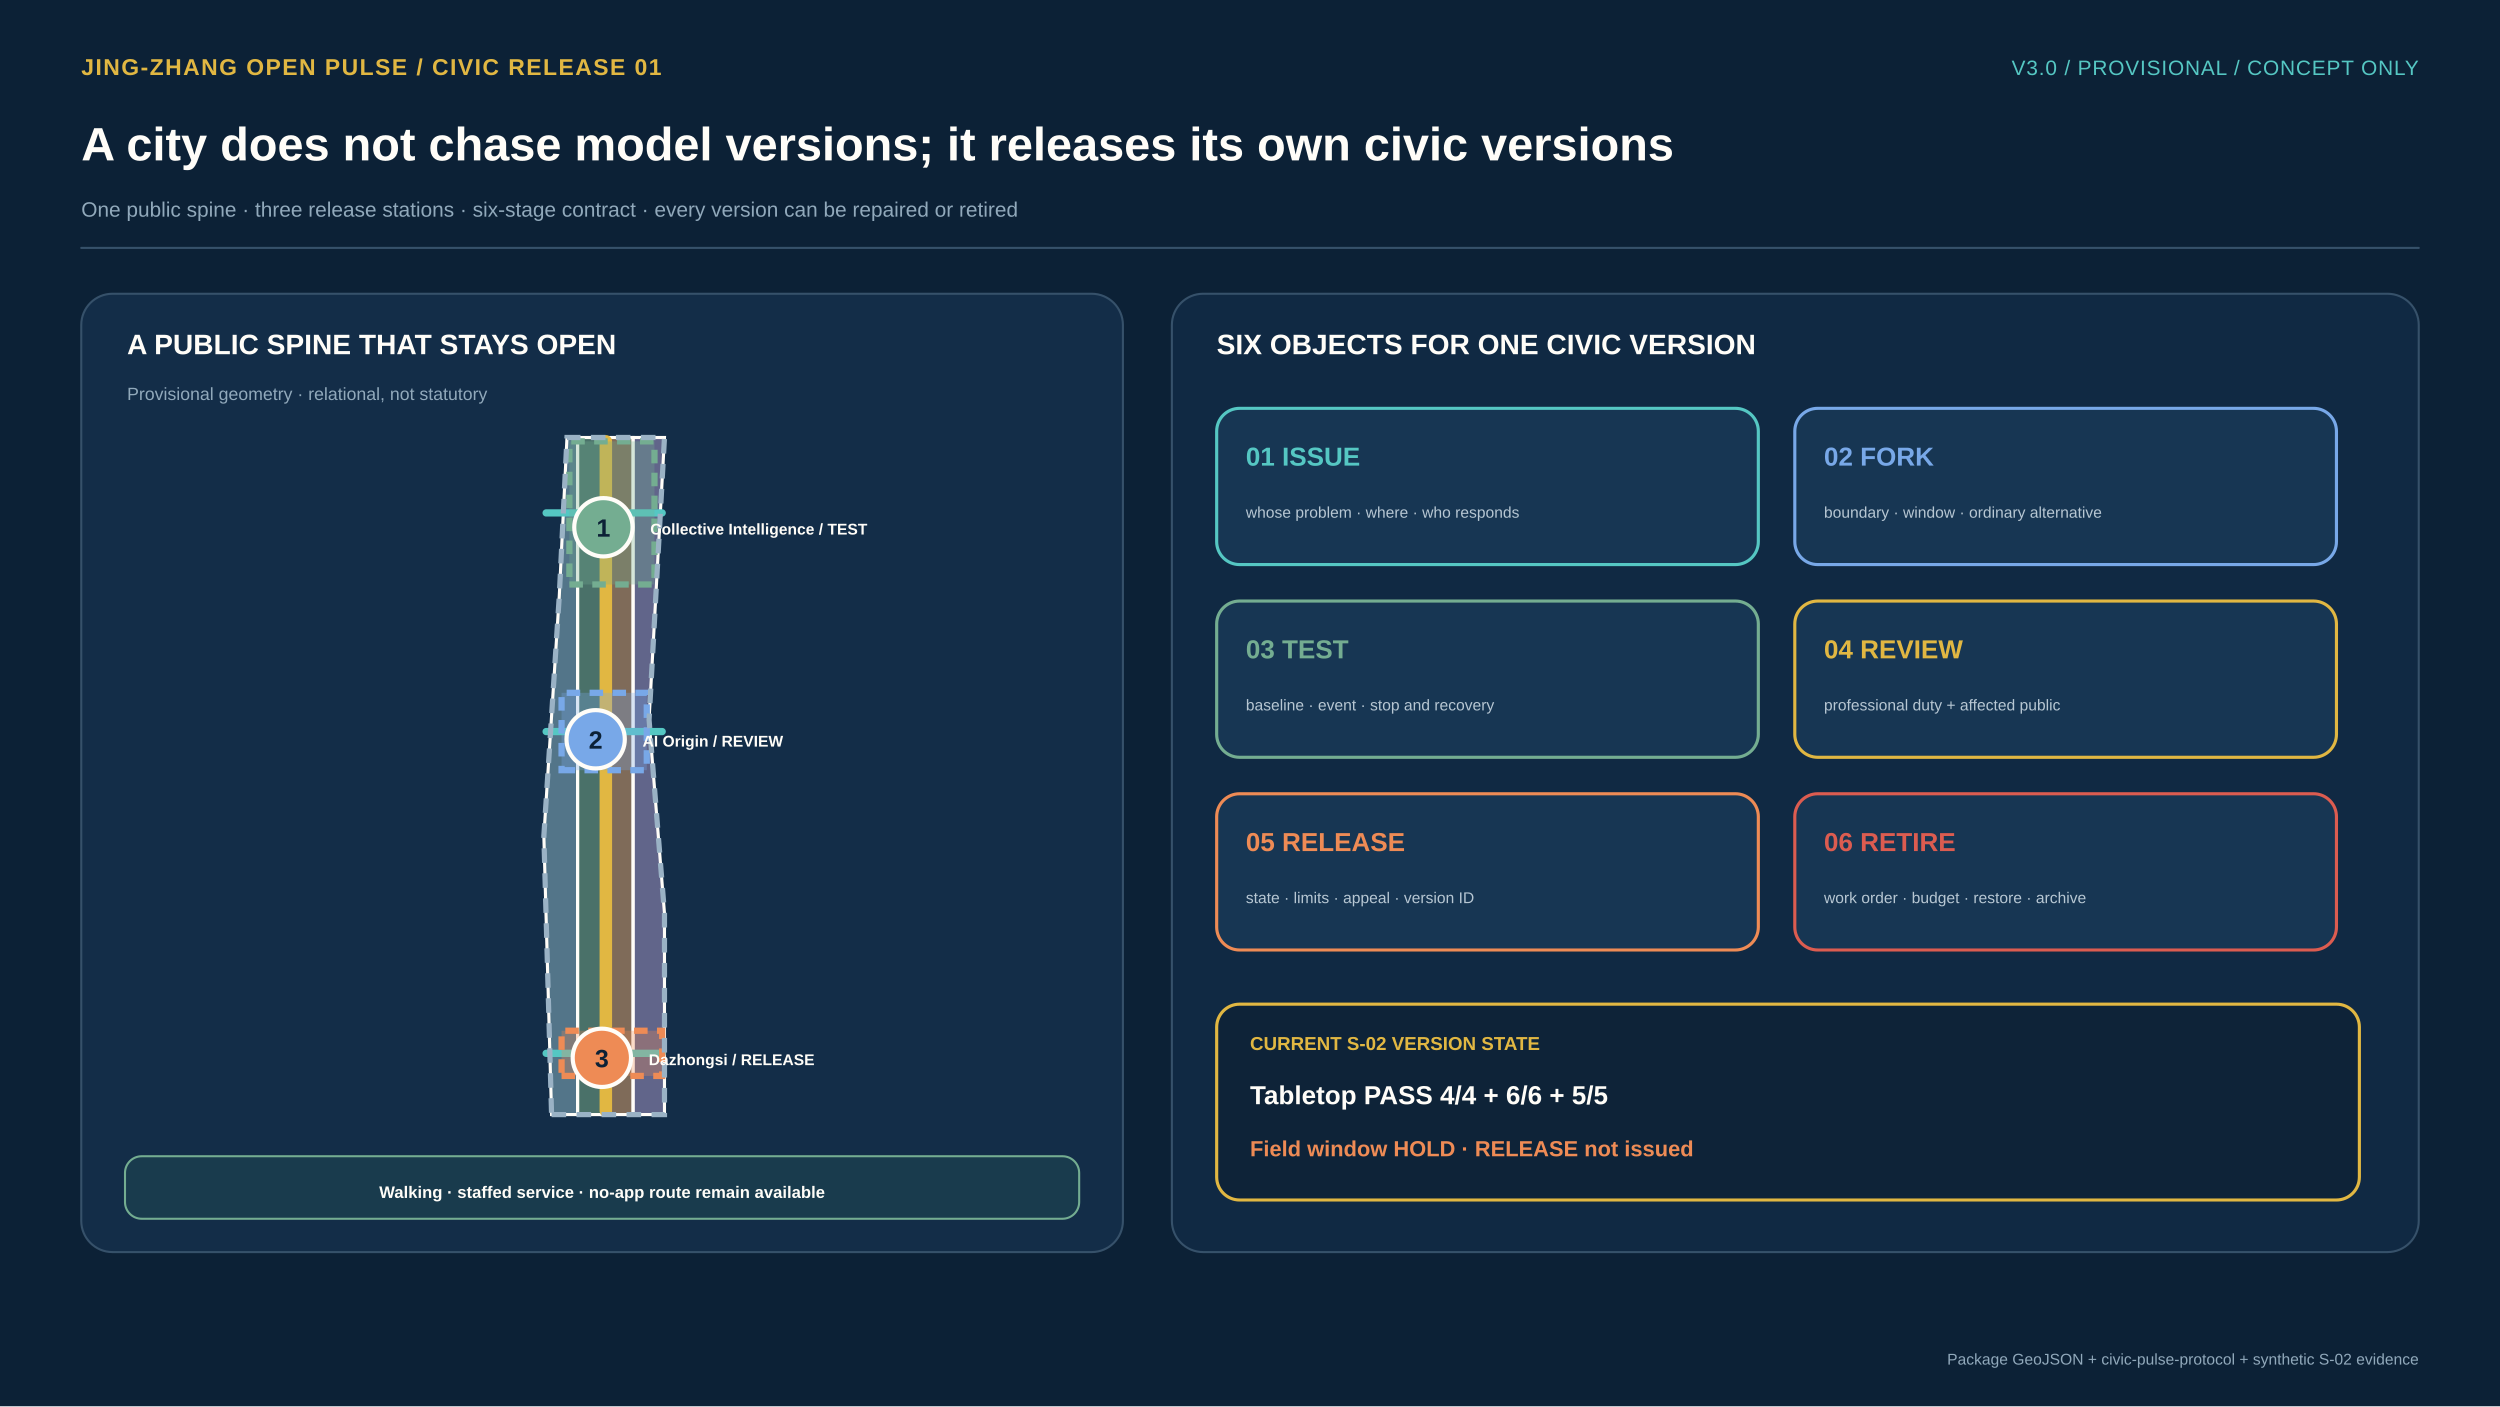
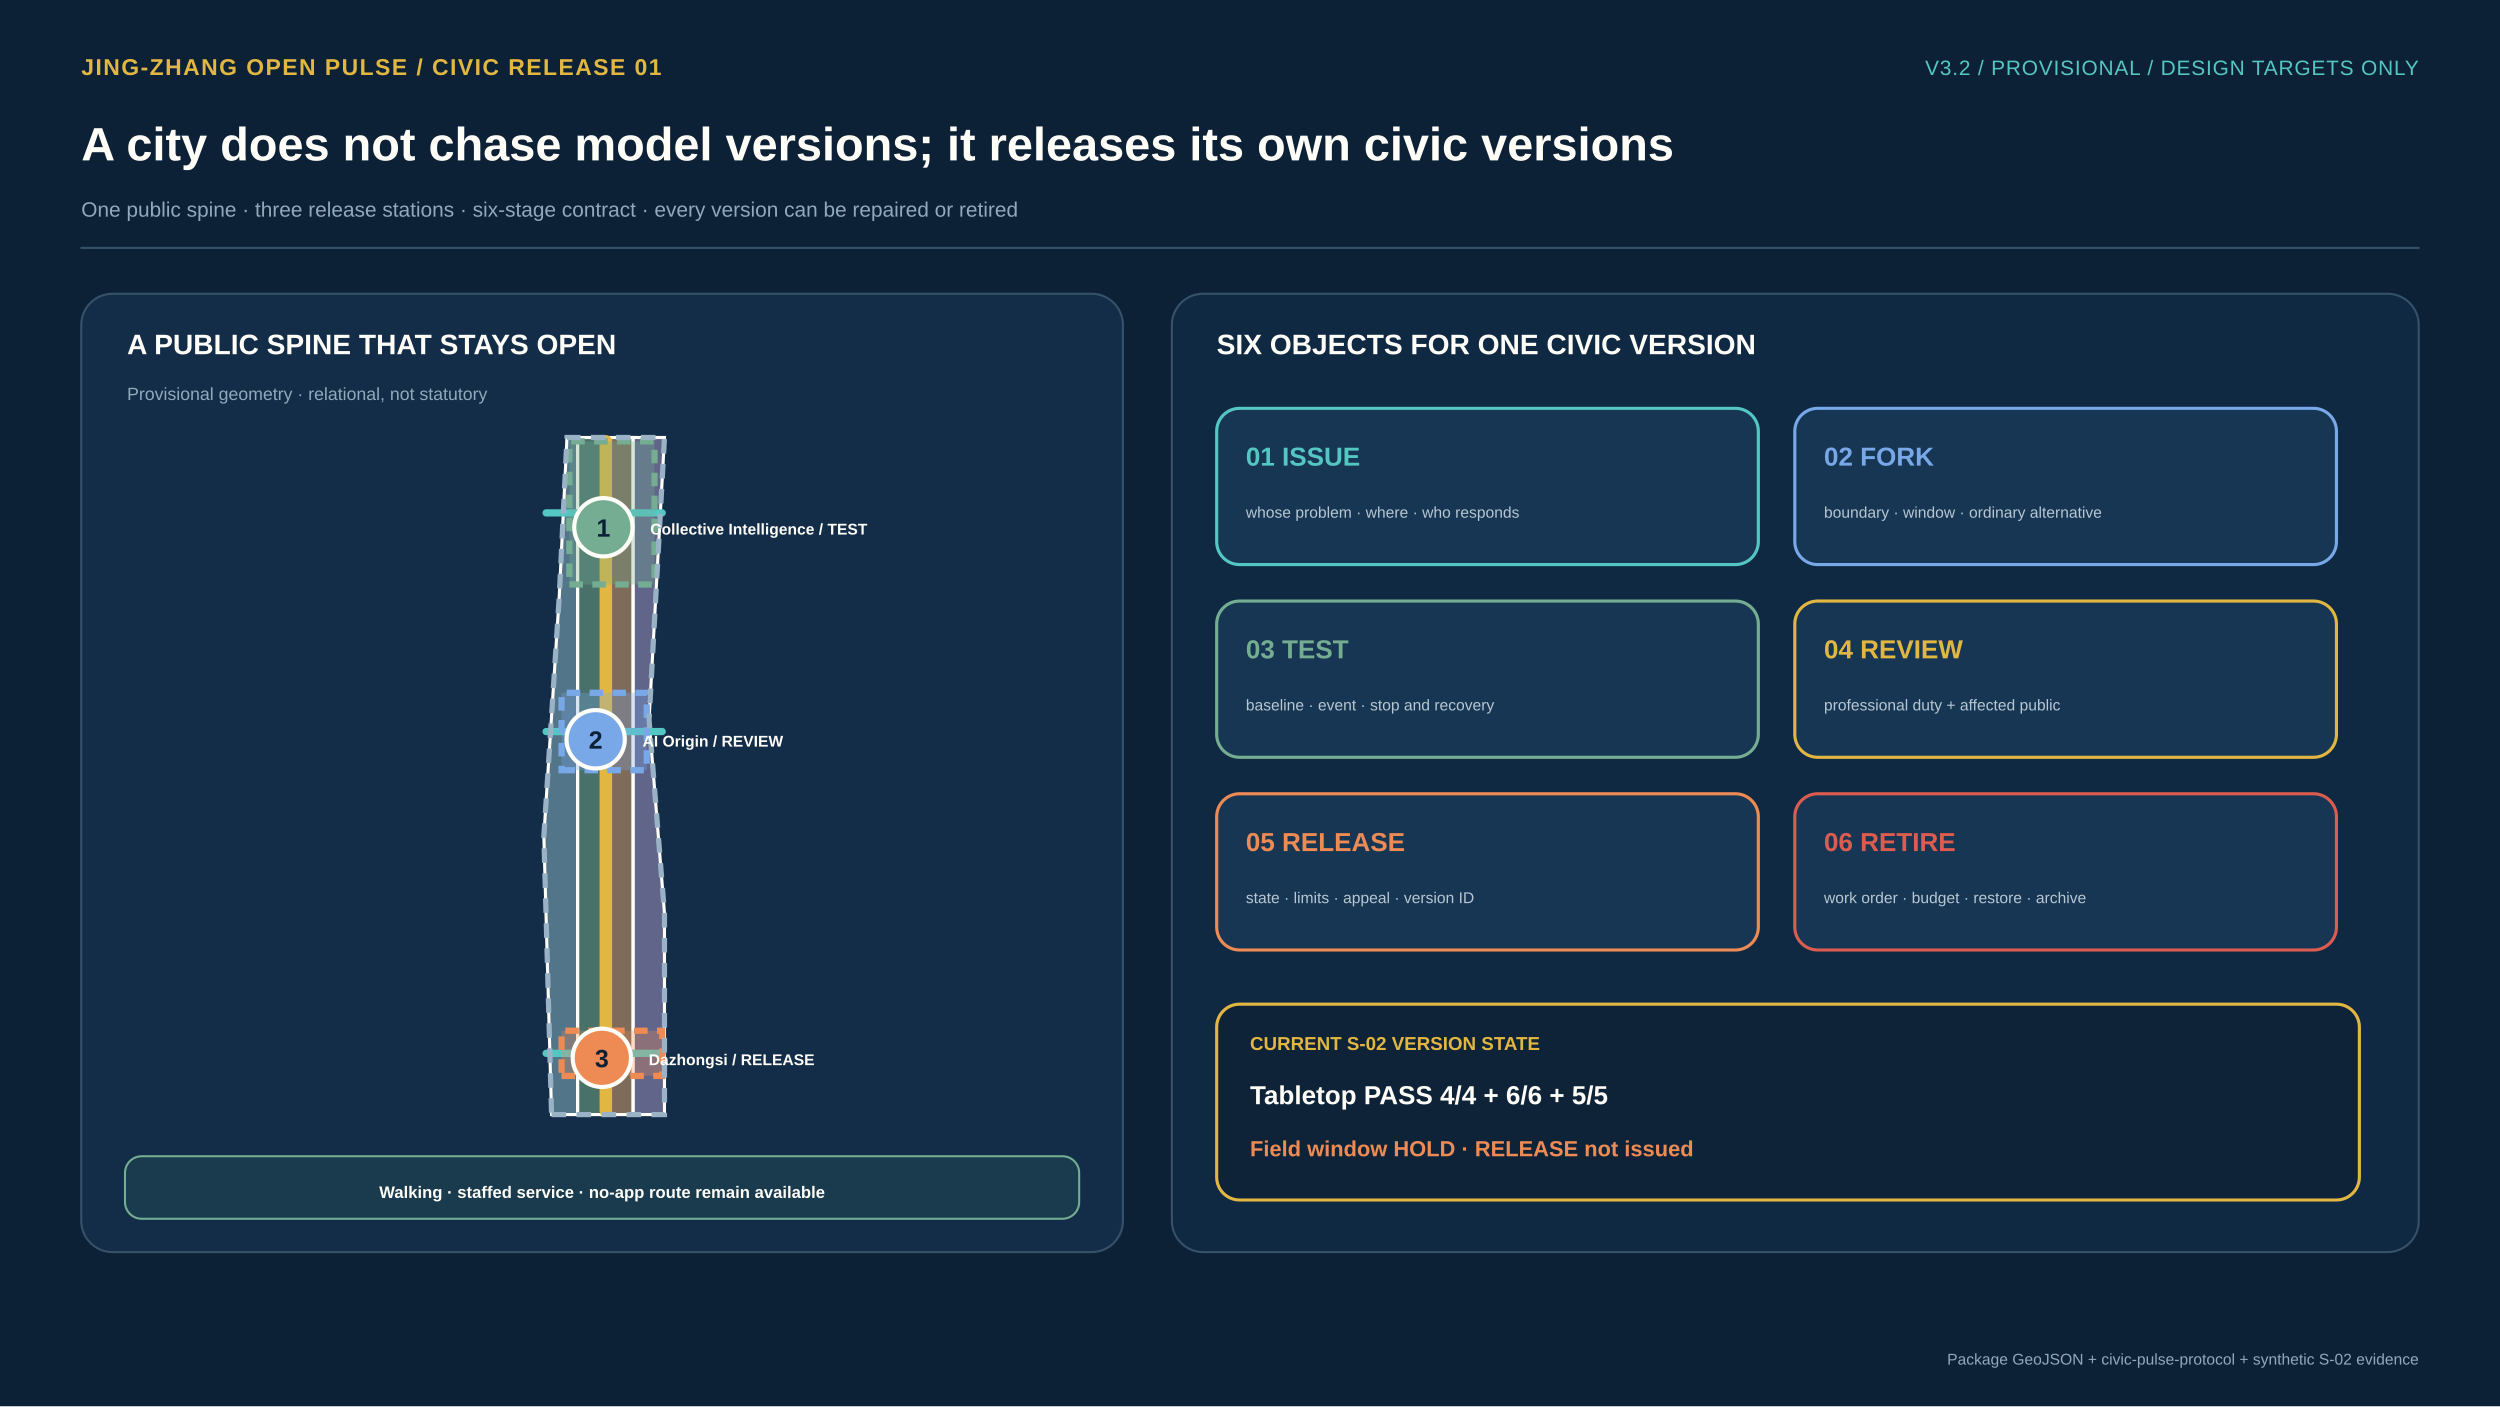
<svg xmlns="http://www.w3.org/2000/svg" width="2400" height="1350" viewBox="0 0 2400 1350" role="img" aria-label="A city does not chase model versions; it releases its own civic versions">
  <rect width="2400" height="1350" fill="#0c2136" />
  <g font-family="Arial, PingFang SC, Noto Sans CJK SC, sans-serif">
    <text x="78" y="72" text-anchor="start" font-size="22" font-weight="650" fill="#e1b742" letter-spacing="1.4" opacity="1">JING-ZHANG OPEN PULSE / CIVIC RELEASE 01</text>
-     <text x="2322" y="72" text-anchor="end" font-size="20" font-weight="400" fill="#55c7c3" letter-spacing="0.8" opacity="1">V3.0 / PROVISIONAL / CONCEPT ONLY</text>
+     <text x="2322" y="72" text-anchor="end" font-size="20" font-weight="400" fill="#55c7c3" letter-spacing="0.8" opacity="1">V3.2 / PROVISIONAL / DESIGN TARGETS ONLY</text>
    <text x="78" y="154" text-anchor="start" font-size="45" font-weight="720" fill="#fffdf8" letter-spacing="0" opacity="1">A city does not chase model versions; it releases its own civic versions</text>
    <text x="78" y="208" text-anchor="start" font-size="20" font-weight="400" fill="#91a9bb" letter-spacing="0" opacity="1">One public spine · three release stations · six-stage contract · every version can be repaired or retired</text>
    <line x1="78" y1="238" x2="2322" y2="238" stroke="#36516a" stroke-width="2" stroke-linecap="round" opacity="1" />
    <rect x="78" y="282" width="1000" height="920" rx="30" fill="#132d48" stroke="#36516a" stroke-width="2" opacity="1" />
    <text x="122" y="340" text-anchor="start" font-size="27" font-weight="700" fill="#fffdf8" letter-spacing="0" opacity="1">A PUBLIC SPINE THAT STAYS OPEN</text>
    <text x="122" y="384" text-anchor="start" font-size="17" font-weight="400" fill="#91a9bb" letter-spacing="0" opacity="1">Provisional geometry · relational, not statutory</text>
    <path d="M529.5 1070.0 L522.1 802.6 L536.9 572.3 L544.3 420.0 L554.5 420.0 L554.5 1070.0 L529.5 1070.0 Z" fill="#86aebc" fill-opacity="0.56" stroke="#fffdf8" stroke-width="3" />
    <path d="M554.5 1070.0 L554.5 420.0 L577.7 420.0 L577.7 1070.0 L554.5 1070.0 Z" fill="#76a782" fill-opacity="0.56" stroke="#fffdf8" stroke-width="3" />
    <path d="M577.7 1070.0 L577.7 420.0 L607.8 420.0 L607.8 1070.0 L577.7 1070.0 Z" fill="#d49b67" fill-opacity="0.56" stroke="#fffdf8" stroke-width="3" />
    <path d="M637.9 420.0 L623.1 691.1 L637.9 876.9 L637.9 1070.0 L607.8 1070.0 L607.8 420.0 L637.9 420.0 Z" fill="#9f91be" fill-opacity="0.56" stroke="#fffdf8" stroke-width="3" />
    <path d="M581.6 1066.3 L581.6 423.7" fill="none" stroke="#e1b742" stroke-width="12" stroke-linecap="round" />
    <path d="M524.3 492.4 L635.7 492.4" fill="none" stroke="#55c7c3" stroke-width="7" stroke-linecap="round" />
    <path d="M524.3 702.3 L635.7 702.3" fill="none" stroke="#55c7c3" stroke-width="7" stroke-linecap="round" />
    <path d="M524.3 1011.2 L635.7 1011.2" fill="none" stroke="#55c7c3" stroke-width="7" stroke-linecap="round" />
    <path d="M546.6 561.1 L628.3 561.1 L628.3 423.7 L546.6 423.7 L546.6 561.1 Z" fill="#74ad91" fill-opacity="0.3" stroke="#74ad91" stroke-width="6" stroke-dasharray="13 9" />
    <circle cx="579.257" cy="506.171" r="28" fill="#74ad91" stroke="#fffdf8" stroke-width="4" />
    <text x="579.257" y="515.171" text-anchor="middle" font-size="24" font-weight="800" fill="#0c2136" letter-spacing="0" opacity="1">1</text>
    <path d="M539.1 739.4 L620.9 739.4 L620.9 665.1 L539.1 665.1 L539.1 739.4 Z" fill="#78a8e8" fill-opacity="0.3" stroke="#78a8e8" stroke-width="6" stroke-dasharray="13 9" />
    <circle cx="571.829" cy="709.714" r="28" fill="#78a8e8" stroke="#fffdf8" stroke-width="4" />
    <text x="571.829" y="718.714" text-anchor="middle" font-size="24" font-weight="800" fill="#0c2136" letter-spacing="0" opacity="1">2</text>
    <path d="M539.1 1032.9 L635.7 1032.9 L635.7 989.5 L539.1 989.5 L539.1 1032.9 Z" fill="#ee8b55" fill-opacity="0.3" stroke="#ee8b55" stroke-width="6" stroke-dasharray="13 9" />
    <circle cx="577.771" cy="1015.504" r="28" fill="#ee8b55" stroke="#fffdf8" stroke-width="4" />
    <text x="577.771" y="1024.504" text-anchor="middle" font-size="24" font-weight="800" fill="#0c2136" letter-spacing="0" opacity="1">3</text>
    <path d="M529.5 1070.0 L637.9 1070.0 L637.9 876.9 L623.1 691.1 L637.9 420.0 L544.3 420.0 L536.9 572.3 L522.1 802.6 L529.5 1070.0 Z" fill="none" stroke="#9ab2c5" stroke-width="5" stroke-dasharray="14 10" />
    <text x="624.257" y="513.171" text-anchor="start" font-size="15" font-weight="650" fill="#fffdf8" letter-spacing="0" opacity="1">Collective Intelligence / TEST</text>
    <text x="616.829" y="716.714" text-anchor="start" font-size="15" font-weight="650" fill="#fffdf8" letter-spacing="0" opacity="1">AI Origin / REVIEW</text>
    <text x="622.771" y="1022.504" text-anchor="start" font-size="15" font-weight="650" fill="#fffdf8" letter-spacing="0" opacity="1">Dazhongsi / RELEASE</text>
    <rect x="120" y="1110" width="916" height="60" rx="16" fill="#193b4d" stroke="#74ad91" stroke-width="2" opacity="1" />
    <text x="578" y="1150" text-anchor="middle" font-size="16" font-weight="600" fill="#fffdf8" letter-spacing="0" opacity="1">Walking · staffed service · no-app route remain available</text>
    <rect x="1125" y="282" width="1197" height="920" rx="30" fill="#102943" stroke="#36516a" stroke-width="2" opacity="1" />
    <text x="1168" y="340" text-anchor="start" font-size="27" font-weight="700" fill="#fffdf8" letter-spacing="0" opacity="1">SIX OBJECTS FOR ONE CIVIC VERSION</text>
    <rect x="1168" y="392" width="520" height="150" rx="22" fill="#173653" stroke="#55c7c3" stroke-width="3" opacity="1" />
    <text x="1196" y="447" text-anchor="start" font-size="25" font-weight="750" fill="#55c7c3" letter-spacing="0" opacity="1">01 ISSUE</text>
    <text x="1196" y="497" text-anchor="start" font-size="15" font-weight="400" fill="#b7c7d3" letter-spacing="0" opacity="1">whose problem · where · who responds</text>
    <rect x="1723" y="392" width="520" height="150" rx="22" fill="#173653" stroke="#78a8e8" stroke-width="3" opacity="1" />
    <text x="1751" y="447" text-anchor="start" font-size="25" font-weight="750" fill="#78a8e8" letter-spacing="0" opacity="1">02 FORK</text>
    <text x="1751" y="497" text-anchor="start" font-size="15" font-weight="400" fill="#b7c7d3" letter-spacing="0" opacity="1">boundary · window · ordinary alternative</text>
    <rect x="1168" y="577" width="520" height="150" rx="22" fill="#173653" stroke="#74ad91" stroke-width="3" opacity="1" />
    <text x="1196" y="632" text-anchor="start" font-size="25" font-weight="750" fill="#74ad91" letter-spacing="0" opacity="1">03 TEST</text>
    <text x="1196" y="682" text-anchor="start" font-size="15" font-weight="400" fill="#b7c7d3" letter-spacing="0" opacity="1">baseline · event · stop and recovery</text>
    <rect x="1723" y="577" width="520" height="150" rx="22" fill="#173653" stroke="#e1b742" stroke-width="3" opacity="1" />
    <text x="1751" y="632" text-anchor="start" font-size="25" font-weight="750" fill="#e1b742" letter-spacing="0" opacity="1">04 REVIEW</text>
    <text x="1751" y="682" text-anchor="start" font-size="15" font-weight="400" fill="#b7c7d3" letter-spacing="0" opacity="1">professional duty + affected public</text>
    <rect x="1168" y="762" width="520" height="150" rx="22" fill="#173653" stroke="#ee8b55" stroke-width="3" opacity="1" />
    <text x="1196" y="817" text-anchor="start" font-size="25" font-weight="750" fill="#ee8b55" letter-spacing="0" opacity="1">05 RELEASE</text>
    <text x="1196" y="867" text-anchor="start" font-size="15" font-weight="400" fill="#b7c7d3" letter-spacing="0" opacity="1">state · limits · appeal · version ID</text>
    <rect x="1723" y="762" width="520" height="150" rx="22" fill="#173653" stroke="#dc5c50" stroke-width="3" opacity="1" />
    <text x="1751" y="817" text-anchor="start" font-size="25" font-weight="750" fill="#dc5c50" letter-spacing="0" opacity="1">06 RETIRE</text>
    <text x="1751" y="867" text-anchor="start" font-size="15" font-weight="400" fill="#b7c7d3" letter-spacing="0" opacity="1">work order · budget · restore · archive</text>
    <rect x="1168" y="964" width="1097" height="188" rx="22" fill="#0e2338" stroke="#e1b742" stroke-width="3" opacity="1" />
    <text x="1200" y="1008" text-anchor="start" font-size="18" font-weight="700" fill="#e1b742" letter-spacing="0" opacity="1">CURRENT S-02 VERSION STATE</text>
    <text x="1200" y="1060" text-anchor="start" font-size="25" font-weight="720" fill="#fffdf8" letter-spacing="0" opacity="1">Tabletop PASS  4/4 + 6/6 + 5/5</text>
    <text x="1200" y="1110" text-anchor="start" font-size="21" font-weight="650" fill="#ee8b55" letter-spacing="0" opacity="1">Field window HOLD · RELEASE not issued</text>
    <text x="2322" y="1310" text-anchor="end" font-size="15" font-weight="400" fill="#91a9bb" letter-spacing="0" opacity="1">Package GeoJSON + civic-pulse-protocol + synthetic S-02 evidence</text>
  </g>
</svg>
